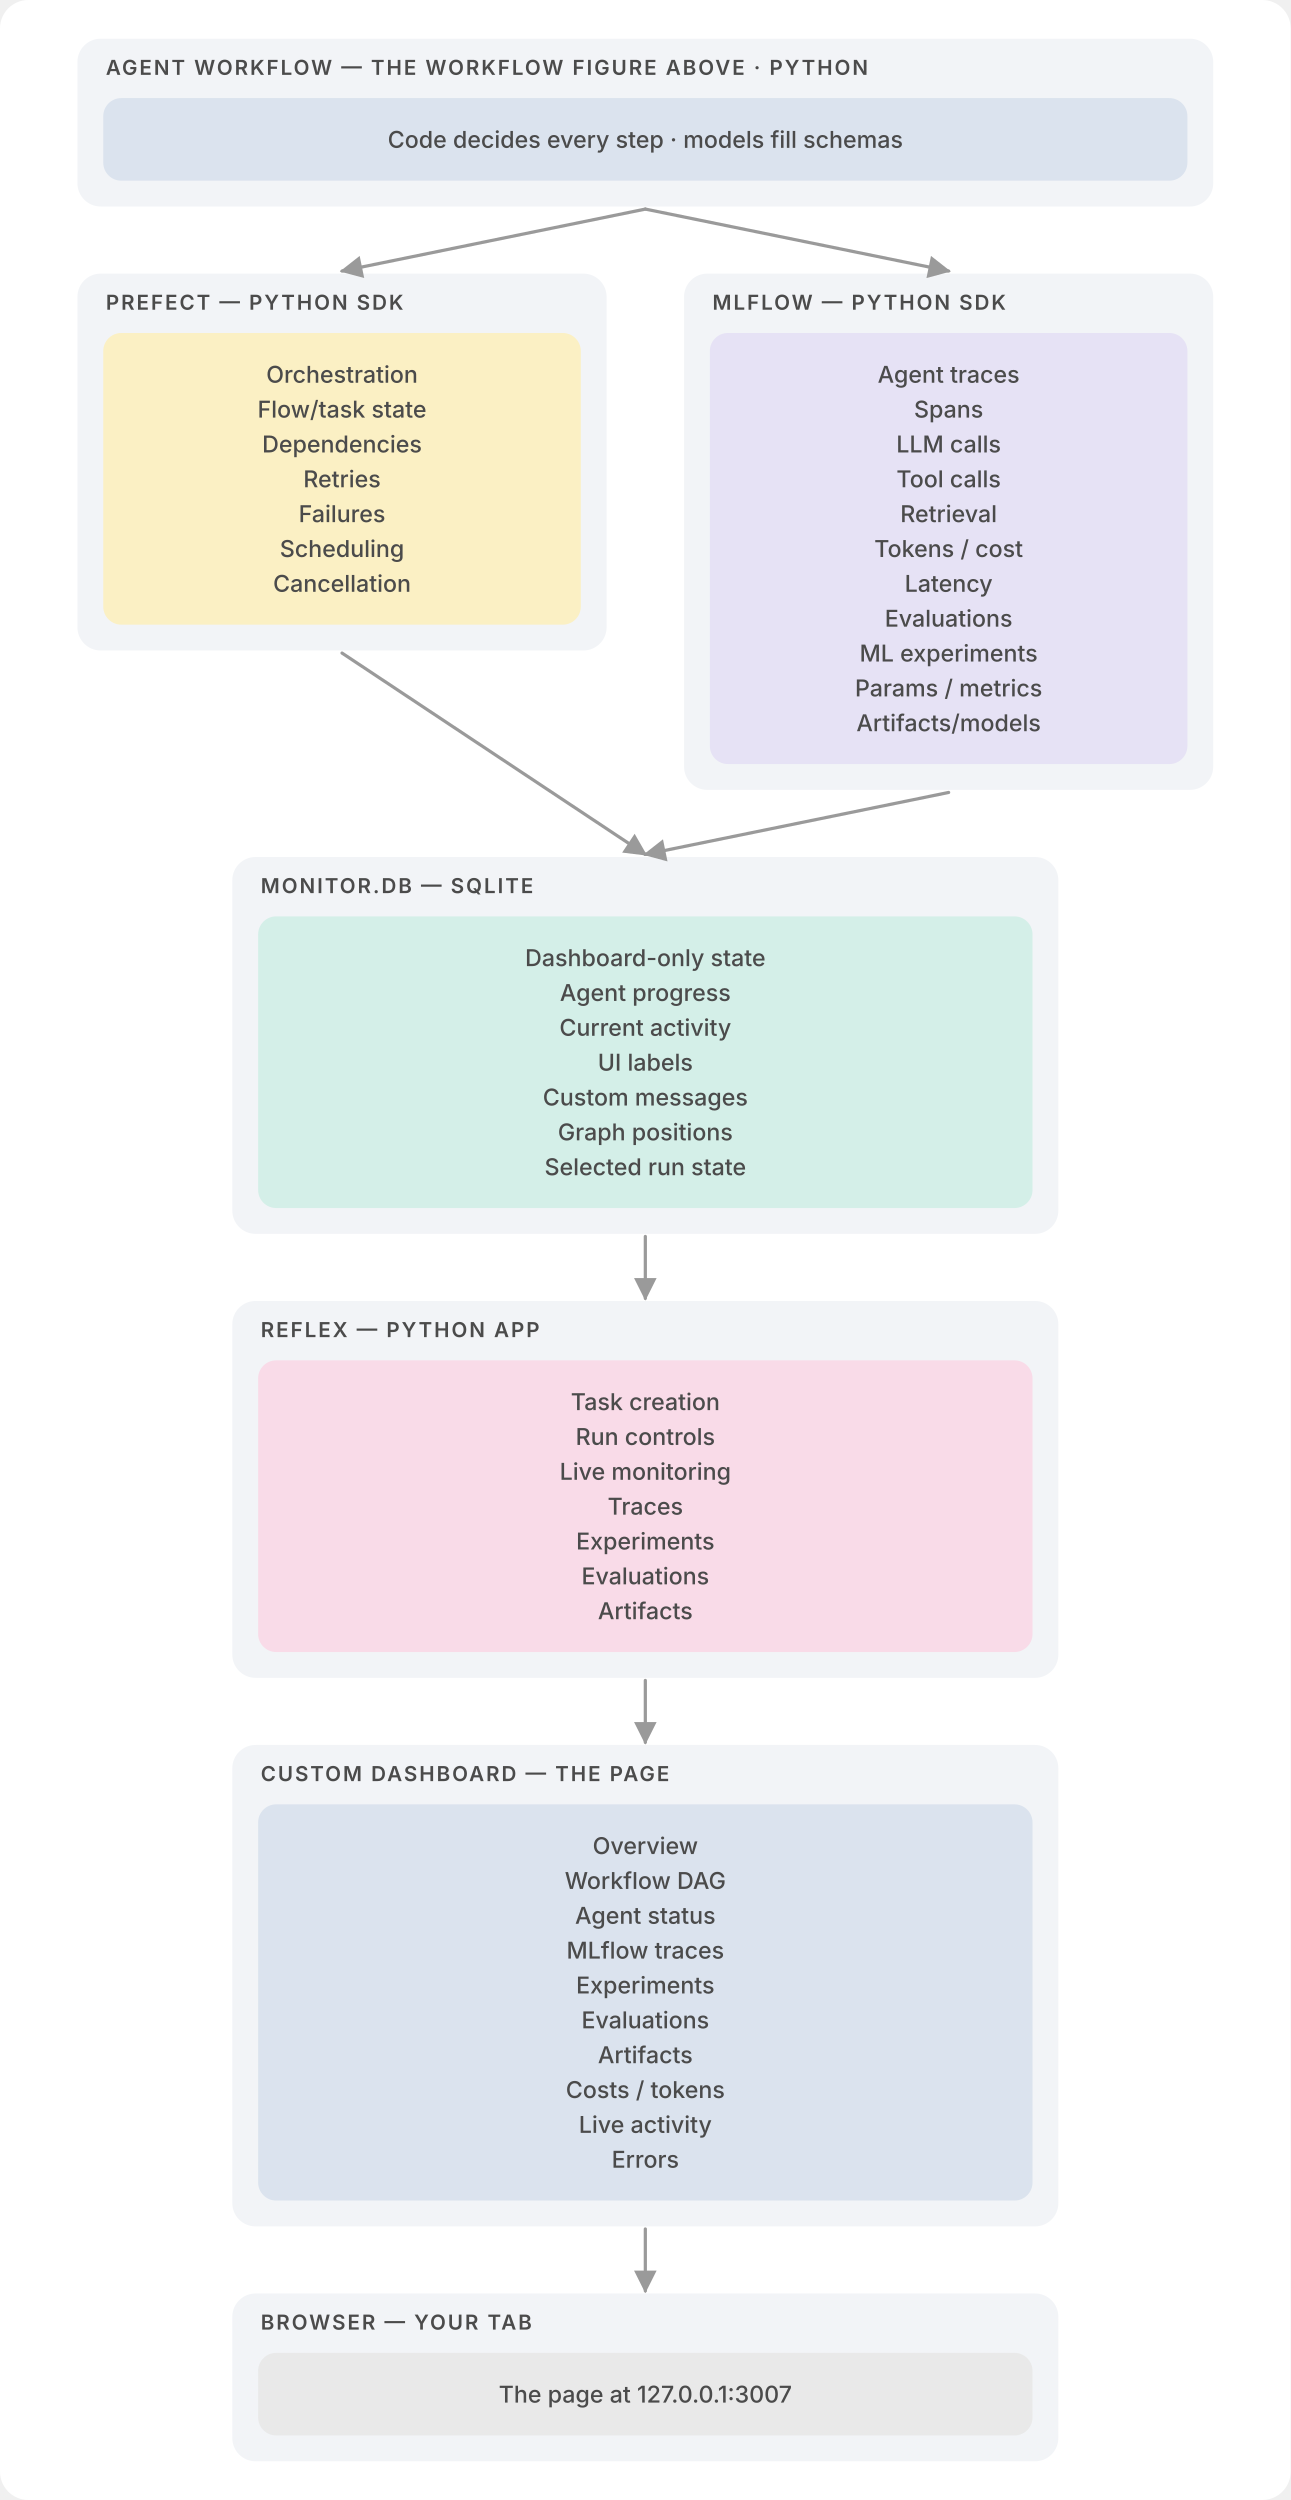
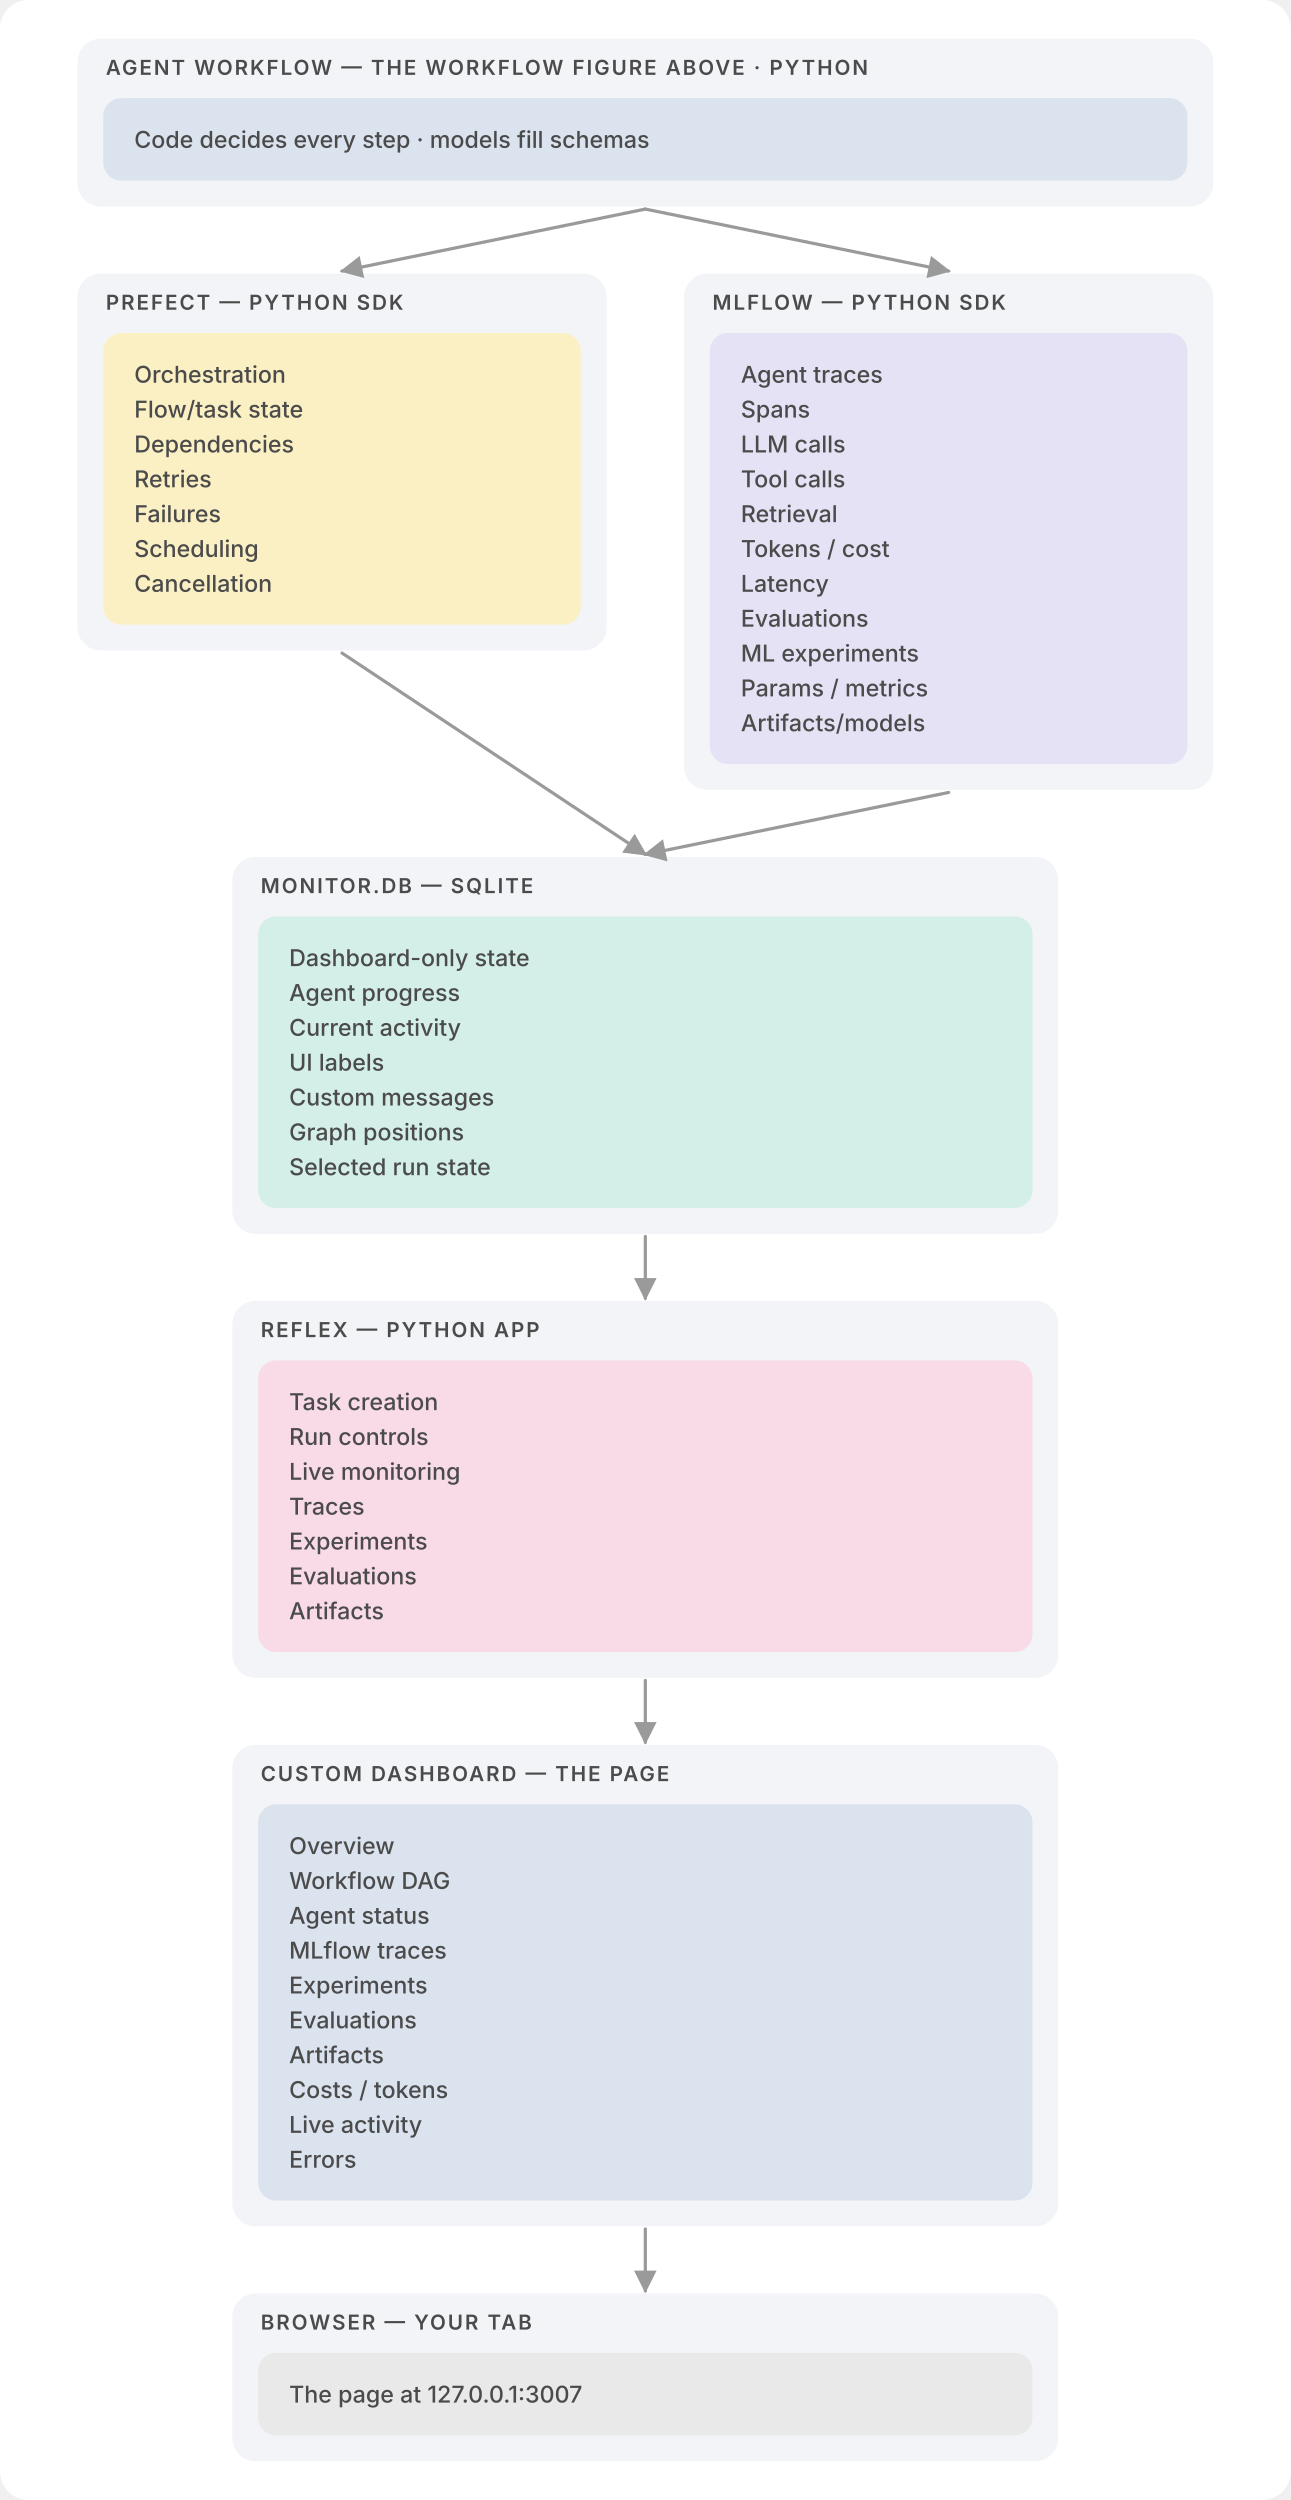
<svg xmlns="http://www.w3.org/2000/svg" viewBox="0 0 1000 1937" width="1000" height="1937" font-family="Inter, -apple-system, 'Segoe UI', Helvetica, Arial, sans-serif">
  <defs>
    <marker id="ah" viewBox="0 0 10 10" refX="9" refY="5" markerWidth="7" markerHeight="7" orient="auto-start-reverse">
      <path d="M0,0 L10,5 L0,10 z" fill="#9a9a9a" />
    </marker>
  </defs>
  <rect width="1000" height="1937" rx="22" fill="#ffffff" />
  <rect x="60" y="30" width="880" height="130" rx="18" fill="#f2f4f7" />
  <text x="82" y="58" font-size="16" font-weight="600" letter-spacing="1.5" fill="#4b4b4b">AGENT WORKFLOW — THE WORKFLOW FIGURE ABOVE · PYTHON</text>
  <rect x="80" y="76" width="840" height="64" rx="14" fill="#dbe3ee" />
-   <text x="500" y="108.0" text-anchor="middle" dominant-baseline="central" font-size="18" font-weight="500" fill="#4b4b4b">Code decides every step · models fill schemas</text>
+   <text x="104" y="108.0" dominant-baseline="central" font-size="18" font-weight="500" fill="#4b4b4b">Code decides every step · models fill schemas</text>
  <rect x="60" y="212" width="410" height="292" rx="18" fill="#f2f4f7" />
  <text x="82" y="240" font-size="16" font-weight="600" letter-spacing="1.5" fill="#4b4b4b">PREFECT — PYTHON SDK</text>
  <rect x="80" y="258" width="370" height="226" rx="14" fill="#fbf0c4" />
-   <text x="265" y="290.0" text-anchor="middle" dominant-baseline="central" font-size="18" font-weight="500" fill="#4b4b4b">Orchestration</text>
-   <text x="265" y="317.0" text-anchor="middle" dominant-baseline="central" font-size="18" font-weight="500" fill="#4b4b4b">Flow/task state</text>
-   <text x="265" y="344.0" text-anchor="middle" dominant-baseline="central" font-size="18" font-weight="500" fill="#4b4b4b">Dependencies</text>
-   <text x="265" y="371.0" text-anchor="middle" dominant-baseline="central" font-size="18" font-weight="500" fill="#4b4b4b">Retries</text>
-   <text x="265" y="398.0" text-anchor="middle" dominant-baseline="central" font-size="18" font-weight="500" fill="#4b4b4b">Failures</text>
-   <text x="265" y="425.0" text-anchor="middle" dominant-baseline="central" font-size="18" font-weight="500" fill="#4b4b4b">Scheduling</text>
-   <text x="265" y="452.0" text-anchor="middle" dominant-baseline="central" font-size="18" font-weight="500" fill="#4b4b4b">Cancellation</text>
+   <text x="104" y="290.0" dominant-baseline="central" font-size="18" font-weight="500" fill="#4b4b4b">Orchestration</text>
+   <text x="104" y="317.0" dominant-baseline="central" font-size="18" font-weight="500" fill="#4b4b4b">Flow/task state</text>
+   <text x="104" y="344.0" dominant-baseline="central" font-size="18" font-weight="500" fill="#4b4b4b">Dependencies</text>
+   <text x="104" y="371.0" dominant-baseline="central" font-size="18" font-weight="500" fill="#4b4b4b">Retries</text>
+   <text x="104" y="398.0" dominant-baseline="central" font-size="18" font-weight="500" fill="#4b4b4b">Failures</text>
+   <text x="104" y="425.0" dominant-baseline="central" font-size="18" font-weight="500" fill="#4b4b4b">Scheduling</text>
+   <text x="104" y="452.0" dominant-baseline="central" font-size="18" font-weight="500" fill="#4b4b4b">Cancellation</text>
  <rect x="530" y="212" width="410" height="400" rx="18" fill="#f2f4f7" />
  <text x="552" y="240" font-size="16" font-weight="600" letter-spacing="1.5" fill="#4b4b4b">MLFLOW — PYTHON SDK</text>
  <rect x="550" y="258" width="370" height="334" rx="14" fill="#e6e2f5" />
-   <text x="735" y="290.0" text-anchor="middle" dominant-baseline="central" font-size="18" font-weight="500" fill="#4b4b4b">Agent traces</text>
-   <text x="735" y="317.0" text-anchor="middle" dominant-baseline="central" font-size="18" font-weight="500" fill="#4b4b4b">Spans</text>
-   <text x="735" y="344.0" text-anchor="middle" dominant-baseline="central" font-size="18" font-weight="500" fill="#4b4b4b">LLM calls</text>
-   <text x="735" y="371.0" text-anchor="middle" dominant-baseline="central" font-size="18" font-weight="500" fill="#4b4b4b">Tool calls</text>
-   <text x="735" y="398.0" text-anchor="middle" dominant-baseline="central" font-size="18" font-weight="500" fill="#4b4b4b">Retrieval</text>
-   <text x="735" y="425.0" text-anchor="middle" dominant-baseline="central" font-size="18" font-weight="500" fill="#4b4b4b">Tokens / cost</text>
-   <text x="735" y="452.0" text-anchor="middle" dominant-baseline="central" font-size="18" font-weight="500" fill="#4b4b4b">Latency</text>
-   <text x="735" y="479.0" text-anchor="middle" dominant-baseline="central" font-size="18" font-weight="500" fill="#4b4b4b">Evaluations</text>
-   <text x="735" y="506.0" text-anchor="middle" dominant-baseline="central" font-size="18" font-weight="500" fill="#4b4b4b">ML experiments</text>
-   <text x="735" y="533.0" text-anchor="middle" dominant-baseline="central" font-size="18" font-weight="500" fill="#4b4b4b">Params / metrics</text>
-   <text x="735" y="560.0" text-anchor="middle" dominant-baseline="central" font-size="18" font-weight="500" fill="#4b4b4b">Artifacts/models</text>
+   <text x="574" y="290.0" dominant-baseline="central" font-size="18" font-weight="500" fill="#4b4b4b">Agent traces</text>
+   <text x="574" y="317.0" dominant-baseline="central" font-size="18" font-weight="500" fill="#4b4b4b">Spans</text>
+   <text x="574" y="344.0" dominant-baseline="central" font-size="18" font-weight="500" fill="#4b4b4b">LLM calls</text>
+   <text x="574" y="371.0" dominant-baseline="central" font-size="18" font-weight="500" fill="#4b4b4b">Tool calls</text>
+   <text x="574" y="398.0" dominant-baseline="central" font-size="18" font-weight="500" fill="#4b4b4b">Retrieval</text>
+   <text x="574" y="425.0" dominant-baseline="central" font-size="18" font-weight="500" fill="#4b4b4b">Tokens / cost</text>
+   <text x="574" y="452.0" dominant-baseline="central" font-size="18" font-weight="500" fill="#4b4b4b">Latency</text>
+   <text x="574" y="479.0" dominant-baseline="central" font-size="18" font-weight="500" fill="#4b4b4b">Evaluations</text>
+   <text x="574" y="506.0" dominant-baseline="central" font-size="18" font-weight="500" fill="#4b4b4b">ML experiments</text>
+   <text x="574" y="533.0" dominant-baseline="central" font-size="18" font-weight="500" fill="#4b4b4b">Params / metrics</text>
+   <text x="574" y="560.0" dominant-baseline="central" font-size="18" font-weight="500" fill="#4b4b4b">Artifacts/models</text>
  <rect x="180" y="664" width="640" height="292" rx="18" fill="#f2f4f7" />
  <text x="202" y="692" font-size="16" font-weight="600" letter-spacing="1.5" fill="#4b4b4b">MONITOR.DB — SQLITE</text>
  <rect x="200" y="710" width="600" height="226" rx="14" fill="#d4efe8" />
-   <text x="500" y="742.0" text-anchor="middle" dominant-baseline="central" font-size="18" font-weight="500" fill="#4b4b4b">Dashboard-only state</text>
-   <text x="500" y="769.0" text-anchor="middle" dominant-baseline="central" font-size="18" font-weight="500" fill="#4b4b4b">Agent progress</text>
-   <text x="500" y="796.0" text-anchor="middle" dominant-baseline="central" font-size="18" font-weight="500" fill="#4b4b4b">Current activity</text>
-   <text x="500" y="823.0" text-anchor="middle" dominant-baseline="central" font-size="18" font-weight="500" fill="#4b4b4b">UI labels</text>
-   <text x="500" y="850.0" text-anchor="middle" dominant-baseline="central" font-size="18" font-weight="500" fill="#4b4b4b">Custom messages</text>
-   <text x="500" y="877.0" text-anchor="middle" dominant-baseline="central" font-size="18" font-weight="500" fill="#4b4b4b">Graph positions</text>
-   <text x="500" y="904.0" text-anchor="middle" dominant-baseline="central" font-size="18" font-weight="500" fill="#4b4b4b">Selected run state</text>
+   <text x="224" y="742.0" dominant-baseline="central" font-size="18" font-weight="500" fill="#4b4b4b">Dashboard-only state</text>
+   <text x="224" y="769.0" dominant-baseline="central" font-size="18" font-weight="500" fill="#4b4b4b">Agent progress</text>
+   <text x="224" y="796.0" dominant-baseline="central" font-size="18" font-weight="500" fill="#4b4b4b">Current activity</text>
+   <text x="224" y="823.0" dominant-baseline="central" font-size="18" font-weight="500" fill="#4b4b4b">UI labels</text>
+   <text x="224" y="850.0" dominant-baseline="central" font-size="18" font-weight="500" fill="#4b4b4b">Custom messages</text>
+   <text x="224" y="877.0" dominant-baseline="central" font-size="18" font-weight="500" fill="#4b4b4b">Graph positions</text>
+   <text x="224" y="904.0" dominant-baseline="central" font-size="18" font-weight="500" fill="#4b4b4b">Selected run state</text>
  <rect x="180" y="1008" width="640" height="292" rx="18" fill="#f2f4f7" />
  <text x="202" y="1036" font-size="16" font-weight="600" letter-spacing="1.5" fill="#4b4b4b">REFLEX — PYTHON APP</text>
  <rect x="200" y="1054" width="600" height="226" rx="14" fill="#f9dbe8" />
-   <text x="500" y="1086.0" text-anchor="middle" dominant-baseline="central" font-size="18" font-weight="500" fill="#4b4b4b">Task creation</text>
-   <text x="500" y="1113.0" text-anchor="middle" dominant-baseline="central" font-size="18" font-weight="500" fill="#4b4b4b">Run controls</text>
-   <text x="500" y="1140.0" text-anchor="middle" dominant-baseline="central" font-size="18" font-weight="500" fill="#4b4b4b">Live monitoring</text>
-   <text x="500" y="1167.0" text-anchor="middle" dominant-baseline="central" font-size="18" font-weight="500" fill="#4b4b4b">Traces</text>
-   <text x="500" y="1194.0" text-anchor="middle" dominant-baseline="central" font-size="18" font-weight="500" fill="#4b4b4b">Experiments</text>
-   <text x="500" y="1221.0" text-anchor="middle" dominant-baseline="central" font-size="18" font-weight="500" fill="#4b4b4b">Evaluations</text>
-   <text x="500" y="1248.0" text-anchor="middle" dominant-baseline="central" font-size="18" font-weight="500" fill="#4b4b4b">Artifacts</text>
+   <text x="224" y="1086.0" dominant-baseline="central" font-size="18" font-weight="500" fill="#4b4b4b">Task creation</text>
+   <text x="224" y="1113.0" dominant-baseline="central" font-size="18" font-weight="500" fill="#4b4b4b">Run controls</text>
+   <text x="224" y="1140.0" dominant-baseline="central" font-size="18" font-weight="500" fill="#4b4b4b">Live monitoring</text>
+   <text x="224" y="1167.0" dominant-baseline="central" font-size="18" font-weight="500" fill="#4b4b4b">Traces</text>
+   <text x="224" y="1194.0" dominant-baseline="central" font-size="18" font-weight="500" fill="#4b4b4b">Experiments</text>
+   <text x="224" y="1221.0" dominant-baseline="central" font-size="18" font-weight="500" fill="#4b4b4b">Evaluations</text>
+   <text x="224" y="1248.0" dominant-baseline="central" font-size="18" font-weight="500" fill="#4b4b4b">Artifacts</text>
  <rect x="180" y="1352" width="640" height="373" rx="18" fill="#f2f4f7" />
  <text x="202" y="1380" font-size="16" font-weight="600" letter-spacing="1.5" fill="#4b4b4b">CUSTOM DASHBOARD — THE PAGE</text>
  <rect x="200" y="1398" width="600" height="307" rx="14" fill="#dbe3ee" />
-   <text x="500" y="1430.0" text-anchor="middle" dominant-baseline="central" font-size="18" font-weight="500" fill="#4b4b4b">Overview</text>
-   <text x="500" y="1457.0" text-anchor="middle" dominant-baseline="central" font-size="18" font-weight="500" fill="#4b4b4b">Workflow DAG</text>
-   <text x="500" y="1484.0" text-anchor="middle" dominant-baseline="central" font-size="18" font-weight="500" fill="#4b4b4b">Agent status</text>
-   <text x="500" y="1511.0" text-anchor="middle" dominant-baseline="central" font-size="18" font-weight="500" fill="#4b4b4b">MLflow traces</text>
-   <text x="500" y="1538.0" text-anchor="middle" dominant-baseline="central" font-size="18" font-weight="500" fill="#4b4b4b">Experiments</text>
-   <text x="500" y="1565.0" text-anchor="middle" dominant-baseline="central" font-size="18" font-weight="500" fill="#4b4b4b">Evaluations</text>
-   <text x="500" y="1592.0" text-anchor="middle" dominant-baseline="central" font-size="18" font-weight="500" fill="#4b4b4b">Artifacts</text>
-   <text x="500" y="1619.0" text-anchor="middle" dominant-baseline="central" font-size="18" font-weight="500" fill="#4b4b4b">Costs / tokens</text>
-   <text x="500" y="1646.0" text-anchor="middle" dominant-baseline="central" font-size="18" font-weight="500" fill="#4b4b4b">Live activity</text>
-   <text x="500" y="1673.0" text-anchor="middle" dominant-baseline="central" font-size="18" font-weight="500" fill="#4b4b4b">Errors</text>
+   <text x="224" y="1430.0" dominant-baseline="central" font-size="18" font-weight="500" fill="#4b4b4b">Overview</text>
+   <text x="224" y="1457.0" dominant-baseline="central" font-size="18" font-weight="500" fill="#4b4b4b">Workflow DAG</text>
+   <text x="224" y="1484.0" dominant-baseline="central" font-size="18" font-weight="500" fill="#4b4b4b">Agent status</text>
+   <text x="224" y="1511.0" dominant-baseline="central" font-size="18" font-weight="500" fill="#4b4b4b">MLflow traces</text>
+   <text x="224" y="1538.0" dominant-baseline="central" font-size="18" font-weight="500" fill="#4b4b4b">Experiments</text>
+   <text x="224" y="1565.0" dominant-baseline="central" font-size="18" font-weight="500" fill="#4b4b4b">Evaluations</text>
+   <text x="224" y="1592.0" dominant-baseline="central" font-size="18" font-weight="500" fill="#4b4b4b">Artifacts</text>
+   <text x="224" y="1619.0" dominant-baseline="central" font-size="18" font-weight="500" fill="#4b4b4b">Costs / tokens</text>
+   <text x="224" y="1646.0" dominant-baseline="central" font-size="18" font-weight="500" fill="#4b4b4b">Live activity</text>
+   <text x="224" y="1673.0" dominant-baseline="central" font-size="18" font-weight="500" fill="#4b4b4b">Errors</text>
  <rect x="180" y="1777" width="640" height="130" rx="18" fill="#f2f4f7" />
  <text x="202" y="1805" font-size="16" font-weight="600" letter-spacing="1.5" fill="#4b4b4b">BROWSER — YOUR TAB</text>
  <rect x="200" y="1823" width="600" height="64" rx="14" fill="#e9e9e9" />
-   <text x="500" y="1855.0" text-anchor="middle" dominant-baseline="central" font-size="18" font-weight="500" fill="#4b4b4b">The page at 127.0.0.1:3007</text>
+   <text x="224" y="1855.0" dominant-baseline="central" font-size="18" font-weight="500" fill="#4b4b4b">The page at 127.0.0.1:3007</text>
  <line x1="500" y1="162" x2="265" y2="210" stroke="#9a9a9a" stroke-width="2.5" stroke-linecap="round" marker-end="url(#ah)" />
  <line x1="500" y1="162" x2="735" y2="210" stroke="#9a9a9a" stroke-width="2.5" stroke-linecap="round" marker-end="url(#ah)" />
  <line x1="265" y1="506" x2="500" y2="662" stroke="#9a9a9a" stroke-width="2.5" stroke-linecap="round" marker-end="url(#ah)" />
  <line x1="735" y1="614" x2="500" y2="662" stroke="#9a9a9a" stroke-width="2.5" stroke-linecap="round" marker-end="url(#ah)" />
  <line x1="500" y1="958" x2="500" y2="1006" stroke="#9a9a9a" stroke-width="2.5" stroke-linecap="round" marker-end="url(#ah)" />
  <line x1="500" y1="1302" x2="500" y2="1350" stroke="#9a9a9a" stroke-width="2.5" stroke-linecap="round" marker-end="url(#ah)" />
  <line x1="500" y1="1727" x2="500" y2="1775" stroke="#9a9a9a" stroke-width="2.5" stroke-linecap="round" marker-end="url(#ah)" />
</svg>
